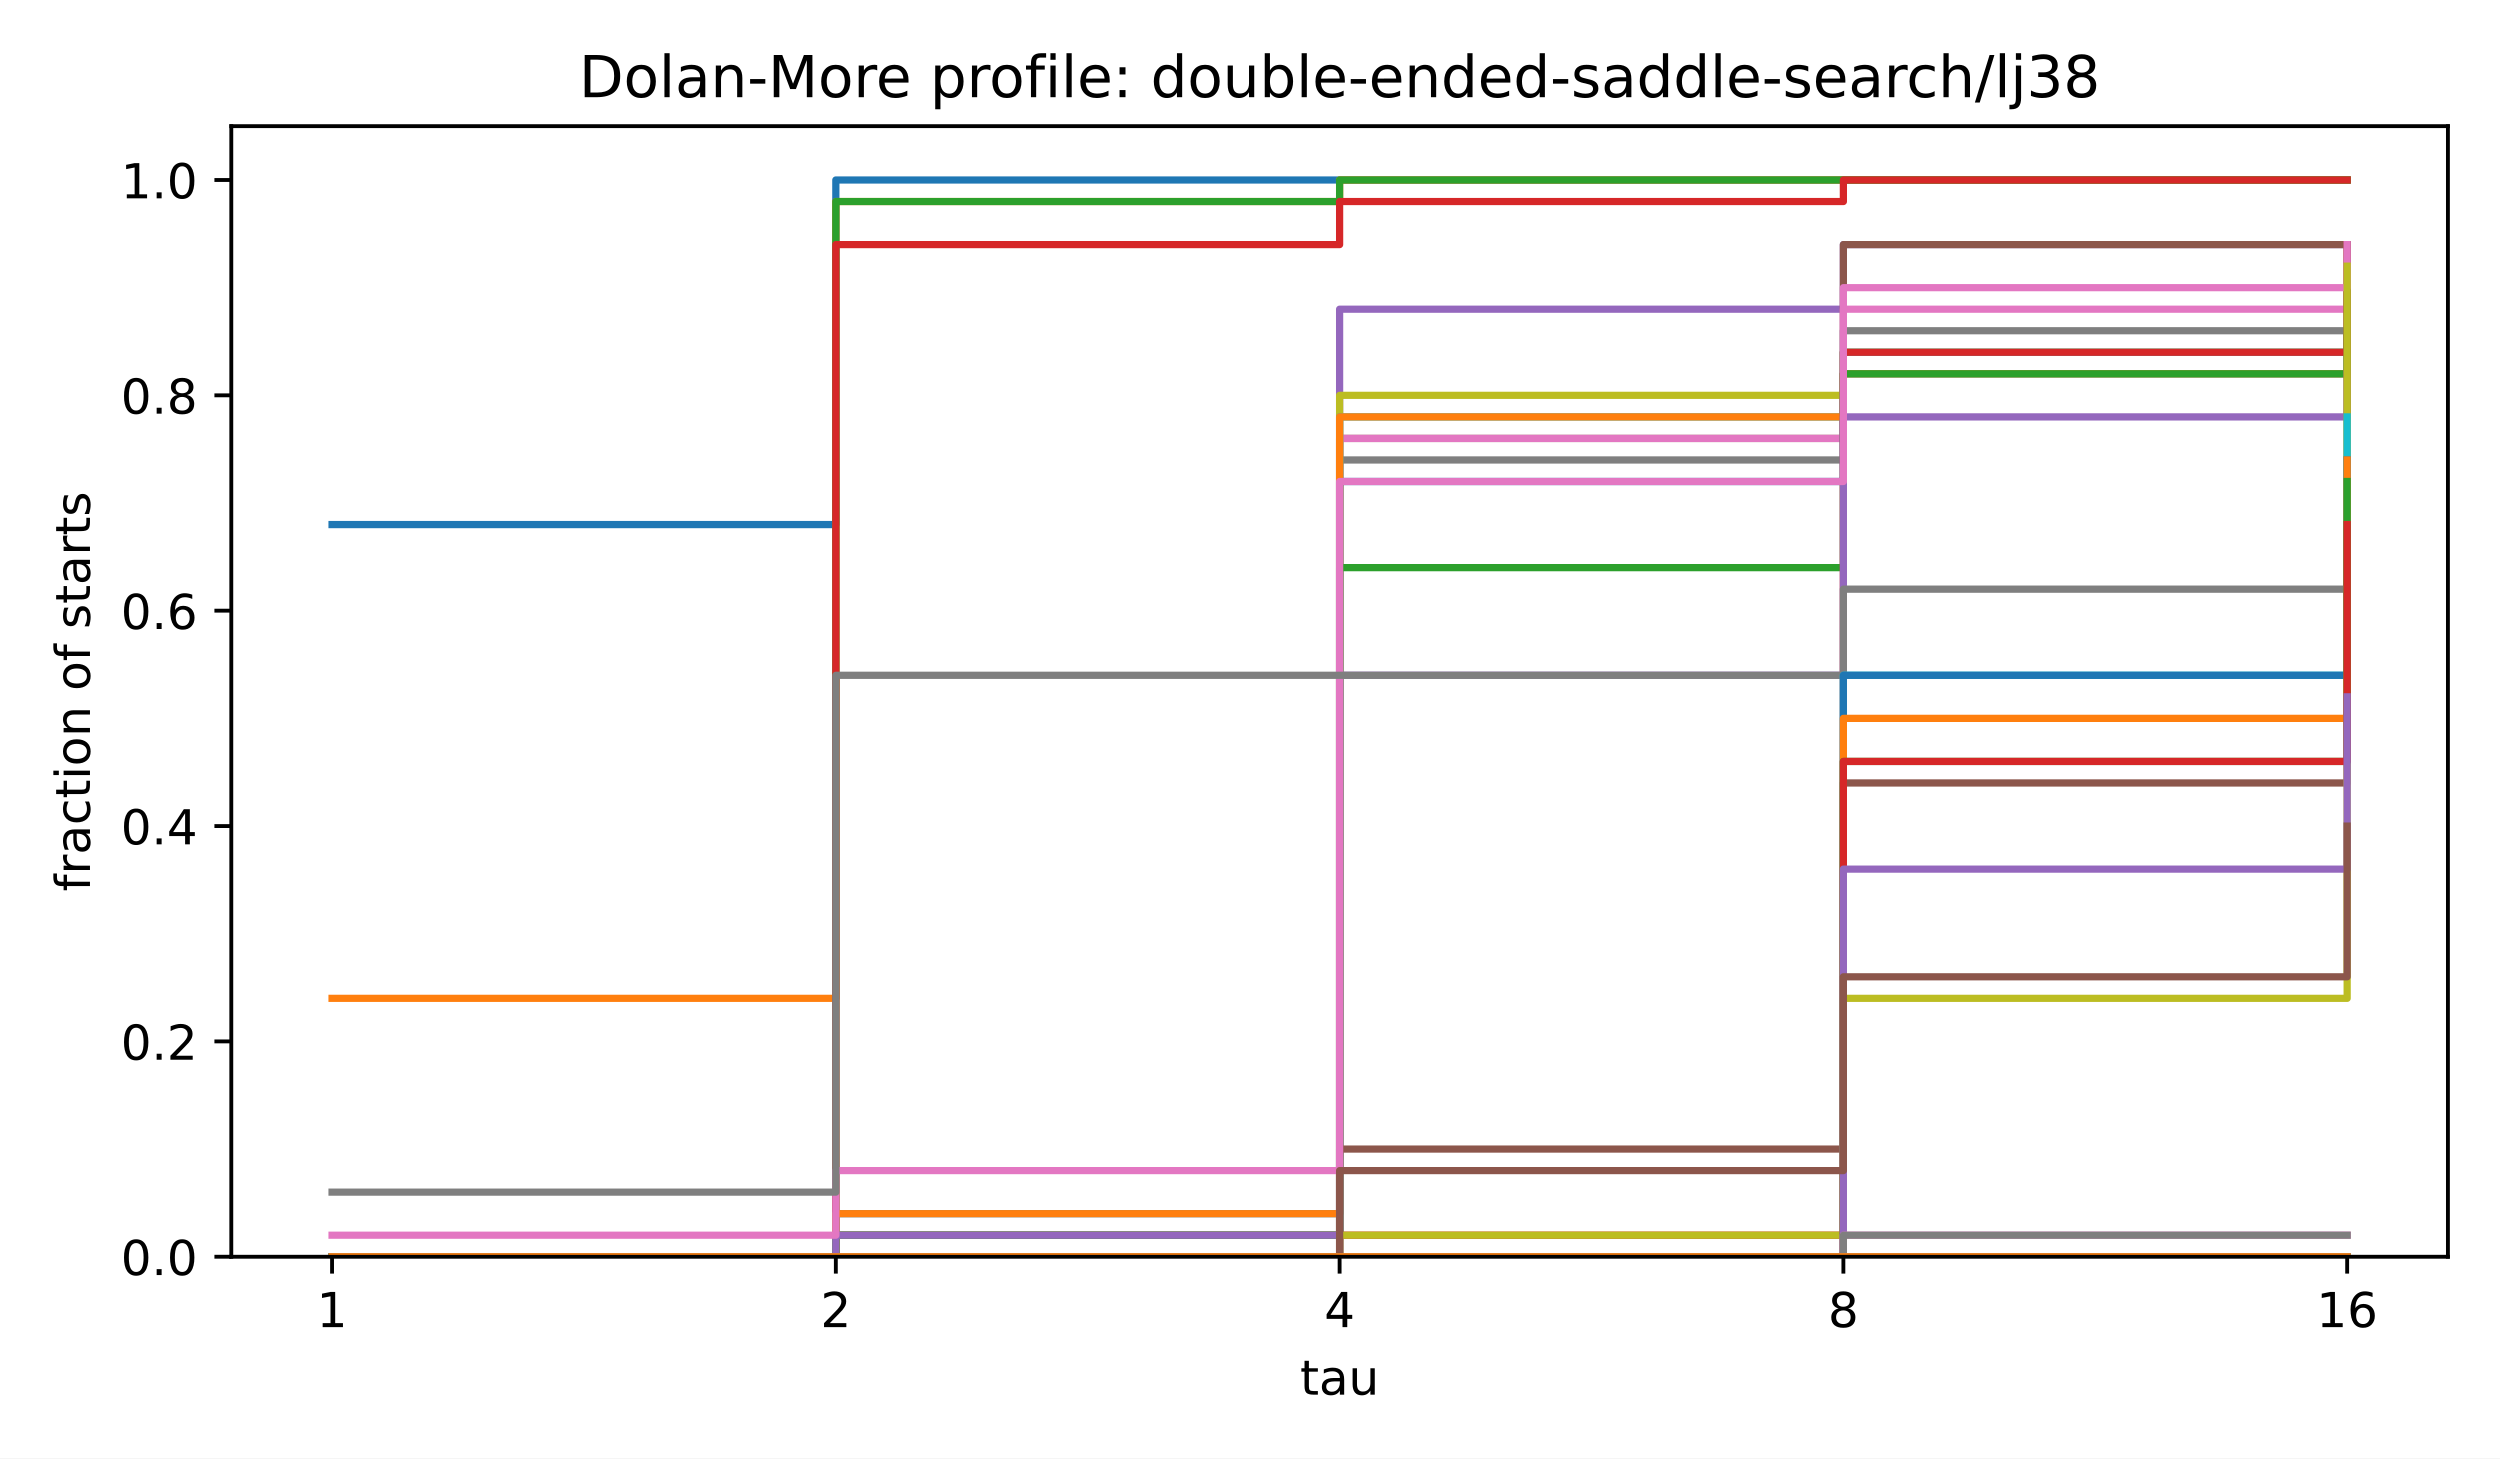
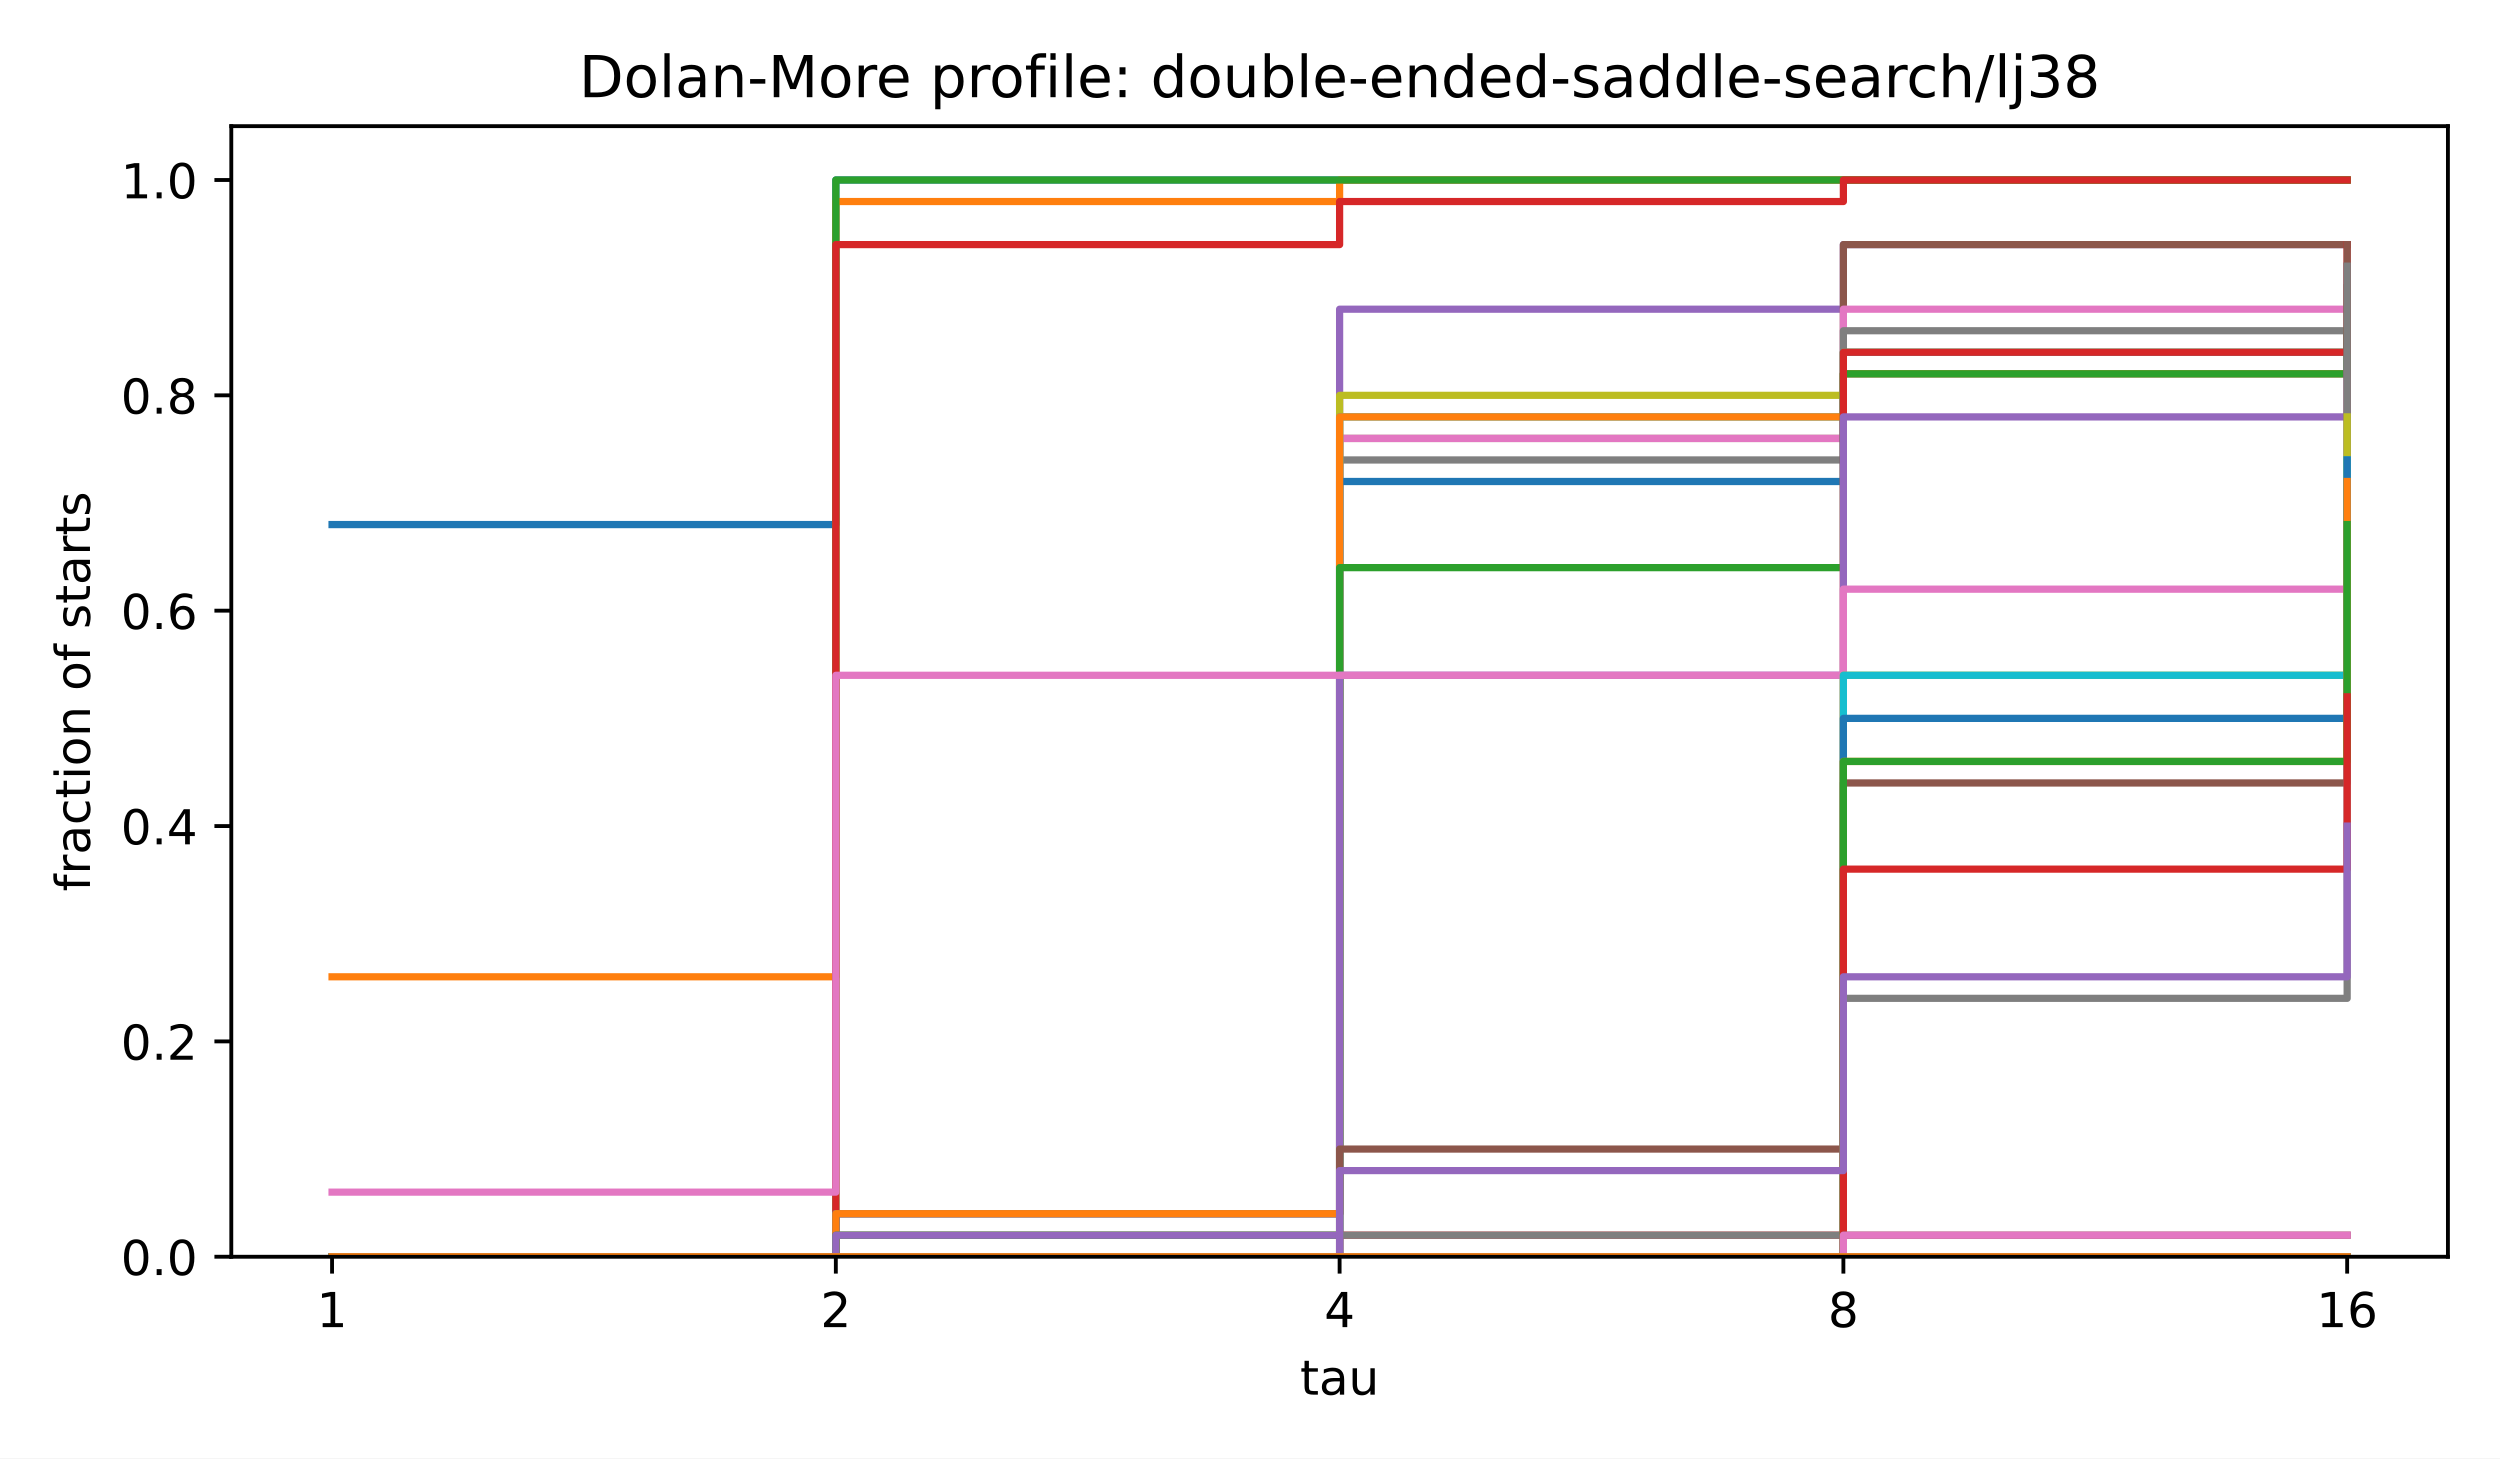
<svg xmlns="http://www.w3.org/2000/svg" xmlns:xlink="http://www.w3.org/1999/xlink" width="518.4pt" height="302.4pt" viewBox="0 0 518.4 302.4" version="1.1">
  <defs>
    <style type="text/css">*{stroke-linejoin: round; stroke-linecap: butt}</style>
  </defs>
  <g id="figure_1">
    <g id="patch_1">
      <path d="M 0 302.4  L 518.4 302.4  L 518.4 0  L 0 0  z " style="fill: #ffffff" />
    </g>
    <g id="axes_1">
      <g id="patch_2">
        <path d="M 47.962 260.6  L 507.6 260.6  L 507.6 26.16  L 47.962 26.16  z " style="fill: #ffffff" />
      </g>
      <g id="matplotlib.axis_1">
        <g id="xtick_1">
          <g id="line2d_1">
            <defs>
              <path id="m8ea4d47d77" d="M 0 0  L 0 3.5  " style="stroke: #000000; stroke-width: 0.8" />
            </defs>
            <g>
              <use xlink:href="#m8ea4d47d77" x="68.855" y="260.6" style="stroke: #000000; stroke-width: 0.8" />
            </g>
          </g>
          <g id="text_1">
            <text style="font-size: 10px; font-family: 'DejaVu Sans', 'Bitstream Vera Sans', 'Computer Modern Sans Serif', 'Lucida Grande', 'Verdana', 'Geneva', 'Lucid', 'Arial', 'Helvetica', 'Avant Garde', sans-serif; text-anchor: middle" x="68.855" y="275.198" transform="rotate(-0 68.85496 275.1977)">1</text>
          </g>
        </g>
        <g id="xtick_2">
          <g id="line2d_2">
            <g>
              <use xlink:href="#m8ea4d47d77" x="173.318" y="260.6" style="stroke: #000000; stroke-width: 0.8" />
            </g>
          </g>
          <g id="text_2">
            <text style="font-size: 10px; font-family: 'DejaVu Sans', 'Bitstream Vera Sans', 'Computer Modern Sans Serif', 'Lucida Grande', 'Verdana', 'Geneva', 'Lucid', 'Arial', 'Helvetica', 'Avant Garde', sans-serif; text-anchor: middle" x="173.318" y="275.198" transform="rotate(-0 173.3181 275.1977)">2</text>
          </g>
        </g>
        <g id="xtick_3">
          <g id="line2d_3">
            <g>
              <use xlink:href="#m8ea4d47d77" x="277.781" y="260.6" style="stroke: #000000; stroke-width: 0.8" />
            </g>
          </g>
          <g id="text_3">
            <text style="font-size: 10px; font-family: 'DejaVu Sans', 'Bitstream Vera Sans', 'Computer Modern Sans Serif', 'Lucida Grande', 'Verdana', 'Geneva', 'Lucid', 'Arial', 'Helvetica', 'Avant Garde', sans-serif; text-anchor: middle" x="277.781" y="275.198" transform="rotate(-0 277.7812 275.1977)">4</text>
          </g>
        </g>
        <g id="xtick_4">
          <g id="line2d_4">
            <g>
              <use xlink:href="#m8ea4d47d77" x="382.244" y="260.6" style="stroke: #000000; stroke-width: 0.8" />
            </g>
          </g>
          <g id="text_4">
            <text style="font-size: 10px; font-family: 'DejaVu Sans', 'Bitstream Vera Sans', 'Computer Modern Sans Serif', 'Lucida Grande', 'Verdana', 'Geneva', 'Lucid', 'Arial', 'Helvetica', 'Avant Garde', sans-serif; text-anchor: middle" x="382.244" y="275.198" transform="rotate(-0 382.2443 275.1977)">8</text>
          </g>
        </g>
        <g id="xtick_5">
          <g id="line2d_5">
            <g>
              <use xlink:href="#m8ea4d47d77" x="486.707" y="260.6" style="stroke: #000000; stroke-width: 0.8" />
            </g>
          </g>
          <g id="text_5">
            <text style="font-size: 10px; font-family: 'DejaVu Sans', 'Bitstream Vera Sans', 'Computer Modern Sans Serif', 'Lucida Grande', 'Verdana', 'Geneva', 'Lucid', 'Arial', 'Helvetica', 'Avant Garde', sans-serif; text-anchor: middle" x="486.707" y="275.198" transform="rotate(-0 486.7074 275.1977)">16</text>
          </g>
        </g>
        <g id="text_6">
          <text style="font-size: 10px; font-family: 'DejaVu Sans', 'Bitstream Vera Sans', 'Computer Modern Sans Serif', 'Lucida Grande', 'Verdana', 'Geneva', 'Lucid', 'Arial', 'Helvetica', 'Avant Garde', sans-serif; text-anchor: middle" x="277.781" y="289.198" transform="rotate(-0 277.7812 289.1977)">tau</text>
        </g>
      </g>
      <g id="matplotlib.axis_2">
        <g id="ytick_1">
          <g id="line2d_6">
            <defs>
              <path id="md659df78fa" d="M 0 0  L -3.5 0  " style="stroke: #000000; stroke-width: 0.8" />
            </defs>
            <g>
              <use xlink:href="#md659df78fa" x="47.962" y="260.6" style="stroke: #000000; stroke-width: 0.8" />
            </g>
          </g>
          <g id="text_7">
            <text style="font-size: 10px; font-family: 'DejaVu Sans', 'Bitstream Vera Sans', 'Computer Modern Sans Serif', 'Lucida Grande', 'Verdana', 'Geneva', 'Lucid', 'Arial', 'Helvetica', 'Avant Garde', sans-serif; text-anchor: end" x="40.962" y="264.399" transform="rotate(-0 40.96234 264.3988)">0.0</text>
          </g>
        </g>
        <g id="ytick_2">
          <g id="line2d_7">
            <g>
              <use xlink:href="#md659df78fa" x="47.962" y="215.945" style="stroke: #000000; stroke-width: 0.8" />
            </g>
          </g>
          <g id="text_8">
            <text style="font-size: 10px; font-family: 'DejaVu Sans', 'Bitstream Vera Sans', 'Computer Modern Sans Serif', 'Lucida Grande', 'Verdana', 'Geneva', 'Lucid', 'Arial', 'Helvetica', 'Avant Garde', sans-serif; text-anchor: end" x="40.962" y="219.744" transform="rotate(-0 40.96234 219.7436)">0.2</text>
          </g>
        </g>
        <g id="ytick_3">
          <g id="line2d_8">
            <g>
              <use xlink:href="#md659df78fa" x="47.962" y="171.29" style="stroke: #000000; stroke-width: 0.8" />
            </g>
          </g>
          <g id="text_9">
            <text style="font-size: 10px; font-family: 'DejaVu Sans', 'Bitstream Vera Sans', 'Computer Modern Sans Serif', 'Lucida Grande', 'Verdana', 'Geneva', 'Lucid', 'Arial', 'Helvetica', 'Avant Garde', sans-serif; text-anchor: end" x="40.962" y="175.088" transform="rotate(-0 40.96234 175.0884)">0.4</text>
          </g>
        </g>
        <g id="ytick_4">
          <g id="line2d_9">
            <g>
              <use xlink:href="#md659df78fa" x="47.962" y="126.634" style="stroke: #000000; stroke-width: 0.8" />
            </g>
          </g>
          <g id="text_10">
            <text style="font-size: 10px; font-family: 'DejaVu Sans', 'Bitstream Vera Sans', 'Computer Modern Sans Serif', 'Lucida Grande', 'Verdana', 'Geneva', 'Lucid', 'Arial', 'Helvetica', 'Avant Garde', sans-serif; text-anchor: end" x="40.962" y="130.433" transform="rotate(-0 40.96234 130.4331)">0.6</text>
          </g>
        </g>
        <g id="ytick_5">
          <g id="line2d_10">
            <g>
              <use xlink:href="#md659df78fa" x="47.962" y="81.979" style="stroke: #000000; stroke-width: 0.8" />
            </g>
          </g>
          <g id="text_11">
            <text style="font-size: 10px; font-family: 'DejaVu Sans', 'Bitstream Vera Sans', 'Computer Modern Sans Serif', 'Lucida Grande', 'Verdana', 'Geneva', 'Lucid', 'Arial', 'Helvetica', 'Avant Garde', sans-serif; text-anchor: end" x="40.962" y="85.778" transform="rotate(-0 40.96234 85.77788)">0.8</text>
          </g>
        </g>
        <g id="ytick_6">
          <g id="line2d_11">
            <g>
              <use xlink:href="#md659df78fa" x="47.962" y="37.324" style="stroke: #000000; stroke-width: 0.8" />
            </g>
          </g>
          <g id="text_12">
            <text style="font-size: 10px; font-family: 'DejaVu Sans', 'Bitstream Vera Sans', 'Computer Modern Sans Serif', 'Lucida Grande', 'Verdana', 'Geneva', 'Lucid', 'Arial', 'Helvetica', 'Avant Garde', sans-serif; text-anchor: end" x="40.962" y="41.123" transform="rotate(-0 40.96234 41.12264)">1.0</text>
          </g>
        </g>
        <g id="text_13">
          <text style="font-size: 10px; font-family: 'DejaVu Sans', 'Bitstream Vera Sans', 'Computer Modern Sans Serif', 'Lucida Grande', 'Verdana', 'Geneva', 'Lucid', 'Arial', 'Helvetica', 'Avant Garde', sans-serif; text-anchor: middle" x="18.657" y="143.38" transform="rotate(-90 18.65687 143.38)">fraction of starts</text>
        </g>
      </g>
      <g id="line2d_12">
        <path d="M 68.855 108.772  L 173.318 108.772  L 173.318 37.324  L 277.781 37.324  L 277.781 37.324  L 382.244 37.324  L 382.244 37.324  L 486.707 37.324  L 486.707 37.324  " clip-path="url(#p4e380cea4b)" style="fill: none; stroke: #1f77b4; stroke-width: 1.5; stroke-linecap: square" />
      </g>
      <g id="line2d_13">
-         <path d="M 68.855 207.014  L 173.318 207.014  L 173.318 41.789  L 277.781 41.789  L 277.781 37.324  L 382.244 37.324  L 382.244 37.324  L 486.707 37.324  L 486.707 37.324  " clip-path="url(#p4e380cea4b)" style="fill: none; stroke: #ff7f0e; stroke-width: 1.5; stroke-linecap: square" />
+         <path d="M 68.855 202.548  L 173.318 202.548  L 173.318 41.789  L 277.781 41.789  L 277.781 37.324  L 382.244 37.324  L 382.244 37.324  L 486.707 37.324  L 486.707 37.324  " clip-path="url(#p4e380cea4b)" style="fill: none; stroke: #ff7f0e; stroke-width: 1.5; stroke-linecap: square" />
      </g>
      <g id="line2d_14">
-         <path d="M 68.855 260.6  L 173.318 260.6  L 173.318 41.789  L 277.781 41.789  L 277.781 37.324  L 382.244 37.324  L 382.244 37.324  L 486.707 37.324  L 486.707 37.324  " clip-path="url(#p4e380cea4b)" style="fill: none; stroke: #2ca02c; stroke-width: 1.5; stroke-linecap: square" />
+         <path d="M 68.855 260.6  L 173.318 260.6  L 173.318 37.324  L 277.781 37.324  L 277.781 37.324  L 382.244 37.324  L 382.244 37.324  L 486.707 37.324  L 486.707 37.324  " clip-path="url(#p4e380cea4b)" style="fill: none; stroke: #2ca02c; stroke-width: 1.5; stroke-linecap: square" />
      </g>
      <g id="line2d_15">
        <path d="M 68.855 260.6  L 173.318 260.6  L 173.318 50.72  L 277.781 50.72  L 277.781 41.789  L 382.244 41.789  L 382.244 37.324  L 486.707 37.324  L 486.707 37.324  " clip-path="url(#p4e380cea4b)" style="fill: none; stroke: #d62728; stroke-width: 1.5; stroke-linecap: square" />
      </g>
      <g id="line2d_16">
        <path d="M 68.855 260.6  L 173.318 260.6  L 173.318 260.6  L 277.781 260.6  L 277.781 64.117  L 382.244 64.117  L 382.244 50.72  L 486.707 50.72  L 486.707 50.72  " clip-path="url(#p4e380cea4b)" style="fill: none; stroke: #9467bd; stroke-width: 1.5; stroke-linecap: square" />
      </g>
      <g id="line2d_17">
-         <path d="M 68.855 260.6  L 173.318 260.6  L 173.318 256.134  L 277.781 256.134  L 277.781 90.91  L 382.244 90.91  L 382.244 50.72  L 486.707 50.72  L 486.707 50.72  " clip-path="url(#p4e380cea4b)" style="fill: none; stroke: #8c564b; stroke-width: 1.5; stroke-linecap: square" />
+         <path d="M 68.855 260.6  L 173.318 260.6  L 173.318 251.669  L 277.781 251.669  L 277.781 90.91  L 382.244 90.91  L 382.244 50.72  L 486.707 50.72  L 486.707 50.72  " clip-path="url(#p4e380cea4b)" style="fill: none; stroke: #8c564b; stroke-width: 1.5; stroke-linecap: square" />
      </g>
      <g id="line2d_18">
-         <path d="M 68.855 260.6  L 173.318 260.6  L 173.318 256.134  L 277.781 256.134  L 277.781 90.91  L 382.244 90.91  L 382.244 64.117  L 486.707 64.117  L 486.707 55.186  " clip-path="url(#p4e380cea4b)" style="fill: none; stroke: #e377c2; stroke-width: 1.5; stroke-linecap: square" />
+         <path d="M 68.855 260.6  L 173.318 260.6  L 173.318 251.669  L 277.781 251.669  L 277.781 90.91  L 382.244 90.91  L 382.244 64.117  L 486.707 64.117  L 486.707 55.186  " clip-path="url(#p4e380cea4b)" style="fill: none; stroke: #e377c2; stroke-width: 1.5; stroke-linecap: square" />
      </g>
      <g id="line2d_19">
-         <path d="M 68.855 260.6  L 173.318 260.6  L 173.318 256.134  L 277.781 256.134  L 277.781 95.376  L 382.244 95.376  L 382.244 68.582  L 486.707 68.582  L 486.707 59.651  " clip-path="url(#p4e380cea4b)" style="fill: none; stroke: #7f7f7f; stroke-width: 1.5; stroke-linecap: square" />
+         <path d="M 68.855 260.6  L 173.318 260.6  L 173.318 251.669  L 277.781 251.669  L 277.781 95.376  L 382.244 95.376  L 382.244 68.582  L 486.707 68.582  L 486.707 59.651  " clip-path="url(#p4e380cea4b)" style="fill: none; stroke: #7f7f7f; stroke-width: 1.5; stroke-linecap: square" />
      </g>
      <g id="line2d_20">
        <path d="M 68.855 260.6  L 173.318 260.6  L 173.318 256.134  L 277.781 256.134  L 277.781 81.979  L 382.244 81.979  L 382.244 73.048  L 486.707 73.048  L 486.707 68.582  " clip-path="url(#p4e380cea4b)" style="fill: none; stroke: #bcbd22; stroke-width: 1.5; stroke-linecap: square" />
      </g>
      <g id="line2d_21">
        <path d="M 68.855 260.6  L 173.318 260.6  L 173.318 260.6  L 277.781 260.6  L 277.781 86.445  L 382.244 86.445  L 382.244 73.048  L 486.707 73.048  L 486.707 68.582  " clip-path="url(#p4e380cea4b)" style="fill: none; stroke: #17becf; stroke-width: 1.5; stroke-linecap: square" />
      </g>
      <g id="line2d_22">
        <path d="M 68.855 260.6  L 173.318 260.6  L 173.318 251.669  L 277.781 251.669  L 277.781 99.841  L 382.244 99.841  L 382.244 77.514  L 486.707 77.514  L 486.707 68.582  " clip-path="url(#p4e380cea4b)" style="fill: none; stroke: #1f77b4; stroke-width: 1.5; stroke-linecap: square" />
      </g>
      <g id="line2d_23">
        <path d="M 68.855 260.6  L 173.318 260.6  L 173.318 251.669  L 277.781 251.669  L 277.781 86.445  L 382.244 86.445  L 382.244 77.514  L 486.707 77.514  L 486.707 77.514  " clip-path="url(#p4e380cea4b)" style="fill: none; stroke: #ff7f0e; stroke-width: 1.5; stroke-linecap: square" />
      </g>
      <g id="line2d_24">
        <path d="M 68.855 260.6  L 173.318 260.6  L 173.318 256.134  L 277.781 256.134  L 277.781 117.703  L 382.244 117.703  L 382.244 77.514  L 486.707 77.514  L 486.707 68.582  " clip-path="url(#p4e380cea4b)" style="fill: none; stroke: #2ca02c; stroke-width: 1.5; stroke-linecap: square" />
      </g>
      <g id="line2d_25">
        <path d="M 68.855 260.6  L 173.318 260.6  L 173.318 260.6  L 277.781 260.6  L 277.781 256.134  L 382.244 256.134  L 382.244 73.048  L 486.707 73.048  L 486.707 50.72  " clip-path="url(#p4e380cea4b)" style="fill: none; stroke: #d62728; stroke-width: 1.5; stroke-linecap: square" />
      </g>
      <g id="line2d_26">
        <path d="M 68.855 260.6  L 173.318 260.6  L 173.318 256.134  L 277.781 256.134  L 277.781 140.031  L 382.244 140.031  L 382.244 86.445  L 486.707 86.445  L 486.707 77.514  " clip-path="url(#p4e380cea4b)" style="fill: none; stroke: #9467bd; stroke-width: 1.5; stroke-linecap: square" />
      </g>
      <g id="line2d_27">
        <path d="M 68.855 260.6  L 173.318 260.6  L 173.318 260.6  L 277.781 260.6  L 277.781 238.272  L 382.244 238.272  L 382.244 162.358  L 486.707 162.358  L 486.707 50.72  " clip-path="url(#p4e380cea4b)" style="fill: none; stroke: #8c564b; stroke-width: 1.5; stroke-linecap: square" />
      </g>
      <g id="line2d_28">
-         <path d="M 68.855 256.134  L 173.318 256.134  L 173.318 242.738  L 277.781 242.738  L 277.781 99.841  L 382.244 99.841  L 382.244 59.651  L 486.707 59.651  L 486.707 50.72  " clip-path="url(#p4e380cea4b)" style="fill: none; stroke: #e377c2; stroke-width: 1.5; stroke-linecap: square" />
+         <path d="M 68.855 247.203  L 173.318 247.203  L 173.318 140.031  L 277.781 140.031  L 277.781 140.031  L 382.244 140.031  L 382.244 122.169  L 486.707 122.169  L 486.707 113.238  " clip-path="url(#p4e380cea4b)" style="fill: none; stroke: #e377c2; stroke-width: 1.5; stroke-linecap: square" />
      </g>
      <g id="line2d_29">
-         <path d="M 68.855 247.203  L 173.318 247.203  L 173.318 140.031  L 277.781 140.031  L 277.781 140.031  L 382.244 140.031  L 382.244 122.169  L 486.707 122.169  L 486.707 113.238  " clip-path="url(#p4e380cea4b)" style="fill: none; stroke: #7f7f7f; stroke-width: 1.5; stroke-linecap: square" />
+         <path d="M 68.855 260.6  L 173.318 260.6  L 173.318 260.6  L 277.781 260.6  L 277.781 256.134  L 382.244 256.134  L 382.244 207.014  L 486.707 207.014  L 486.707 55.186  " clip-path="url(#p4e380cea4b)" style="fill: none; stroke: #7f7f7f; stroke-width: 1.5; stroke-linecap: square" />
      </g>
      <g id="line2d_30">
-         <path d="M 68.855 260.6  L 173.318 260.6  L 173.318 260.6  L 277.781 260.6  L 277.781 256.134  L 382.244 256.134  L 382.244 207.014  L 486.707 207.014  L 486.707 55.186  " clip-path="url(#p4e380cea4b)" style="fill: none; stroke: #bcbd22; stroke-width: 1.5; stroke-linecap: square" />
+         <path d="M 68.855 260.6  L 173.318 260.6  L 173.318 260.6  L 277.781 260.6  L 277.781 260.6  L 382.244 260.6  L 382.244 140.031  L 486.707 140.031  L 486.707 86.445  " clip-path="url(#p4e380cea4b)" style="fill: none; stroke: #bcbd22; stroke-width: 1.5; stroke-linecap: square" />
      </g>
      <g id="line2d_31">
-         <path d="M 68.855 260.6  L 173.318 260.6  L 173.318 260.6  L 277.781 260.6  L 277.781 260.6  L 382.244 260.6  L 382.244 140.031  L 486.707 140.031  L 486.707 86.445  " clip-path="url(#p4e380cea4b)" style="fill: none; stroke: #17becf; stroke-width: 1.5; stroke-linecap: square" />
+         <path d="M 68.855 260.6  L 173.318 260.6  L 173.318 260.6  L 277.781 260.6  L 277.781 260.6  L 382.244 260.6  L 382.244 140.031  L 486.707 140.031  L 486.707 95.376  " clip-path="url(#p4e380cea4b)" style="fill: none; stroke: #17becf; stroke-width: 1.5; stroke-linecap: square" />
      </g>
      <g id="line2d_32">
-         <path d="M 68.855 260.6  L 173.318 260.6  L 173.318 260.6  L 277.781 260.6  L 277.781 260.6  L 382.244 260.6  L 382.244 140.031  L 486.707 140.031  L 486.707 95.376  " clip-path="url(#p4e380cea4b)" style="fill: none; stroke: #1f77b4; stroke-width: 1.5; stroke-linecap: square" />
+         <path d="M 68.855 260.6  L 173.318 260.6  L 173.318 260.6  L 277.781 260.6  L 277.781 260.6  L 382.244 260.6  L 382.244 148.962  L 486.707 148.962  L 486.707 95.376  " clip-path="url(#p4e380cea4b)" style="fill: none; stroke: #1f77b4; stroke-width: 1.5; stroke-linecap: square" />
      </g>
      <g id="line2d_33">
-         <path d="M 68.855 260.6  L 173.318 260.6  L 173.318 260.6  L 277.781 260.6  L 277.781 260.6  L 382.244 260.6  L 382.244 148.962  L 486.707 148.962  L 486.707 95.376  " clip-path="url(#p4e380cea4b)" style="fill: none; stroke: #ff7f0e; stroke-width: 1.5; stroke-linecap: square" />
+         <path d="M 68.855 260.6  L 173.318 260.6  L 173.318 260.6  L 277.781 260.6  L 277.781 260.6  L 382.244 260.6  L 382.244 157.893  L 486.707 157.893  L 486.707 99.841  " clip-path="url(#p4e380cea4b)" style="fill: none; stroke: #ff7f0e; stroke-width: 1.5; stroke-linecap: square" />
      </g>
      <g id="line2d_34">
-         <path d="M 68.855 260.6  L 173.318 260.6  L 173.318 260.6  L 277.781 260.6  L 277.781 260.6  L 382.244 260.6  L 382.244 157.893  L 486.707 157.893  L 486.707 99.841  " clip-path="url(#p4e380cea4b)" style="fill: none; stroke: #2ca02c; stroke-width: 1.5; stroke-linecap: square" />
+         <path d="M 68.855 260.6  L 173.318 260.6  L 173.318 260.6  L 277.781 260.6  L 277.781 260.6  L 382.244 260.6  L 382.244 157.893  L 486.707 157.893  L 486.707 108.772  " clip-path="url(#p4e380cea4b)" style="fill: none; stroke: #2ca02c; stroke-width: 1.5; stroke-linecap: square" />
      </g>
      <g id="line2d_35">
-         <path d="M 68.855 260.6  L 173.318 260.6  L 173.318 260.6  L 277.781 260.6  L 277.781 260.6  L 382.244 260.6  L 382.244 157.893  L 486.707 157.893  L 486.707 108.772  " clip-path="url(#p4e380cea4b)" style="fill: none; stroke: #d62728; stroke-width: 1.5; stroke-linecap: square" />
+         <path d="M 68.855 260.6  L 173.318 260.6  L 173.318 260.6  L 277.781 260.6  L 277.781 260.6  L 382.244 260.6  L 382.244 180.221  L 486.707 180.221  L 486.707 144.496  " clip-path="url(#p4e380cea4b)" style="fill: none; stroke: #d62728; stroke-width: 1.5; stroke-linecap: square" />
      </g>
      <g id="line2d_36">
-         <path d="M 68.855 260.6  L 173.318 260.6  L 173.318 260.6  L 277.781 260.6  L 277.781 260.6  L 382.244 260.6  L 382.244 180.221  L 486.707 180.221  L 486.707 144.496  " clip-path="url(#p4e380cea4b)" style="fill: none; stroke: #9467bd; stroke-width: 1.5; stroke-linecap: square" />
+         <path d="M 68.855 260.6  L 173.318 260.6  L 173.318 260.6  L 277.781 260.6  L 277.781 242.738  L 382.244 242.738  L 382.244 202.548  L 486.707 202.548  L 486.707 171.29  " clip-path="url(#p4e380cea4b)" style="fill: none; stroke: #9467bd; stroke-width: 1.5; stroke-linecap: square" />
      </g>
      <g id="line2d_37">
-         <path d="M 68.855 260.6  L 173.318 260.6  L 173.318 260.6  L 277.781 260.6  L 277.781 242.738  L 382.244 242.738  L 382.244 202.548  L 486.707 202.548  L 486.707 171.29  " clip-path="url(#p4e380cea4b)" style="fill: none; stroke: #8c564b; stroke-width: 1.5; stroke-linecap: square" />
+         <path d="M 68.855 260.6  L 173.318 260.6  L 173.318 260.6  L 277.781 260.6  L 277.781 260.6  L 382.244 260.6  L 382.244 256.134  L 486.707 256.134  L 486.707 256.134  " clip-path="url(#p4e380cea4b)" style="fill: none; stroke: #8c564b; stroke-width: 1.5; stroke-linecap: square" />
      </g>
      <g id="line2d_38">
        <path d="M 68.855 260.6  L 173.318 260.6  L 173.318 260.6  L 277.781 260.6  L 277.781 260.6  L 382.244 260.6  L 382.244 256.134  L 486.707 256.134  L 486.707 256.134  " clip-path="url(#p4e380cea4b)" style="fill: none; stroke: #e377c2; stroke-width: 1.5; stroke-linecap: square" />
      </g>
      <g id="line2d_39">
-         <path d="M 68.855 260.6  L 173.318 260.6  L 173.318 260.6  L 277.781 260.6  L 277.781 260.6  L 382.244 260.6  L 382.244 256.134  L 486.707 256.134  L 486.707 256.134  " clip-path="url(#p4e380cea4b)" style="fill: none; stroke: #7f7f7f; stroke-width: 1.5; stroke-linecap: square" />
+         <path d="M 68.855 260.6  L 173.318 260.6  L 173.318 260.6  L 277.781 260.6  L 277.781 260.6  L 382.244 260.6  L 382.244 260.6  L 486.707 260.6  L 486.707 260.6  " clip-path="url(#p4e380cea4b)" style="fill: none; stroke: #7f7f7f; stroke-width: 1.5; stroke-linecap: square" />
      </g>
      <g id="line2d_40">
        <path d="M 68.855 260.6  L 173.318 260.6  L 173.318 260.6  L 277.781 260.6  L 277.781 260.6  L 382.244 260.6  L 382.244 260.6  L 486.707 260.6  L 486.707 260.6  " clip-path="url(#p4e380cea4b)" style="fill: none; stroke: #bcbd22; stroke-width: 1.5; stroke-linecap: square" />
      </g>
      <g id="line2d_41">
        <path d="M 68.855 260.6  L 173.318 260.6  L 173.318 260.6  L 277.781 260.6  L 277.781 260.6  L 382.244 260.6  L 382.244 260.6  L 486.707 260.6  L 486.707 260.6  " clip-path="url(#p4e380cea4b)" style="fill: none; stroke: #17becf; stroke-width: 1.5; stroke-linecap: square" />
      </g>
      <g id="line2d_42">
        <path d="M 68.855 260.6  L 173.318 260.6  L 173.318 260.6  L 277.781 260.6  L 277.781 260.6  L 382.244 260.6  L 382.244 260.6  L 486.707 260.6  L 486.707 260.6  " clip-path="url(#p4e380cea4b)" style="fill: none; stroke: #1f77b4; stroke-width: 1.5; stroke-linecap: square" />
      </g>
      <g id="line2d_43">
        <path d="M 68.855 260.6  L 173.318 260.6  L 173.318 260.6  L 277.781 260.6  L 277.781 260.6  L 382.244 260.6  L 382.244 260.6  L 486.707 260.6  L 486.707 260.6  " clip-path="url(#p4e380cea4b)" style="fill: none; stroke: #ff7f0e; stroke-width: 1.5; stroke-linecap: square" />
      </g>
      <g id="patch_3">
        <path d="M 47.962 260.6  L 47.962 26.16  " style="fill: none; stroke: #000000; stroke-width: 0.8; stroke-linejoin: miter; stroke-linecap: square" />
      </g>
      <g id="patch_4">
        <path d="M 507.6 260.6  L 507.6 26.16  " style="fill: none; stroke: #000000; stroke-width: 0.8; stroke-linejoin: miter; stroke-linecap: square" />
      </g>
      <g id="patch_5">
        <path d="M 47.962 260.6  L 507.6 260.6  " style="fill: none; stroke: #000000; stroke-width: 0.8; stroke-linejoin: miter; stroke-linecap: square" />
      </g>
      <g id="patch_6">
        <path d="M 47.962 26.16  L 507.6 26.16  " style="fill: none; stroke: #000000; stroke-width: 0.8; stroke-linejoin: miter; stroke-linecap: square" />
      </g>
      <g id="text_14">
        <text style="font-size: 12px; font-family: 'DejaVu Sans', 'Bitstream Vera Sans', 'Computer Modern Sans Serif', 'Lucida Grande', 'Verdana', 'Geneva', 'Lucid', 'Arial', 'Helvetica', 'Avant Garde', sans-serif; text-anchor: middle" x="277.781" y="20.16" transform="rotate(-0 277.7812 20.16)">Dolan-More profile: double-ended-saddle-search/lj38</text>
      </g>
    </g>
  </g>
  <defs>
    <clipPath id="p4e380cea4b">
      <rect x="47.962" y="26.16" width="459.638" height="234.44" />
    </clipPath>
  </defs>
</svg>
